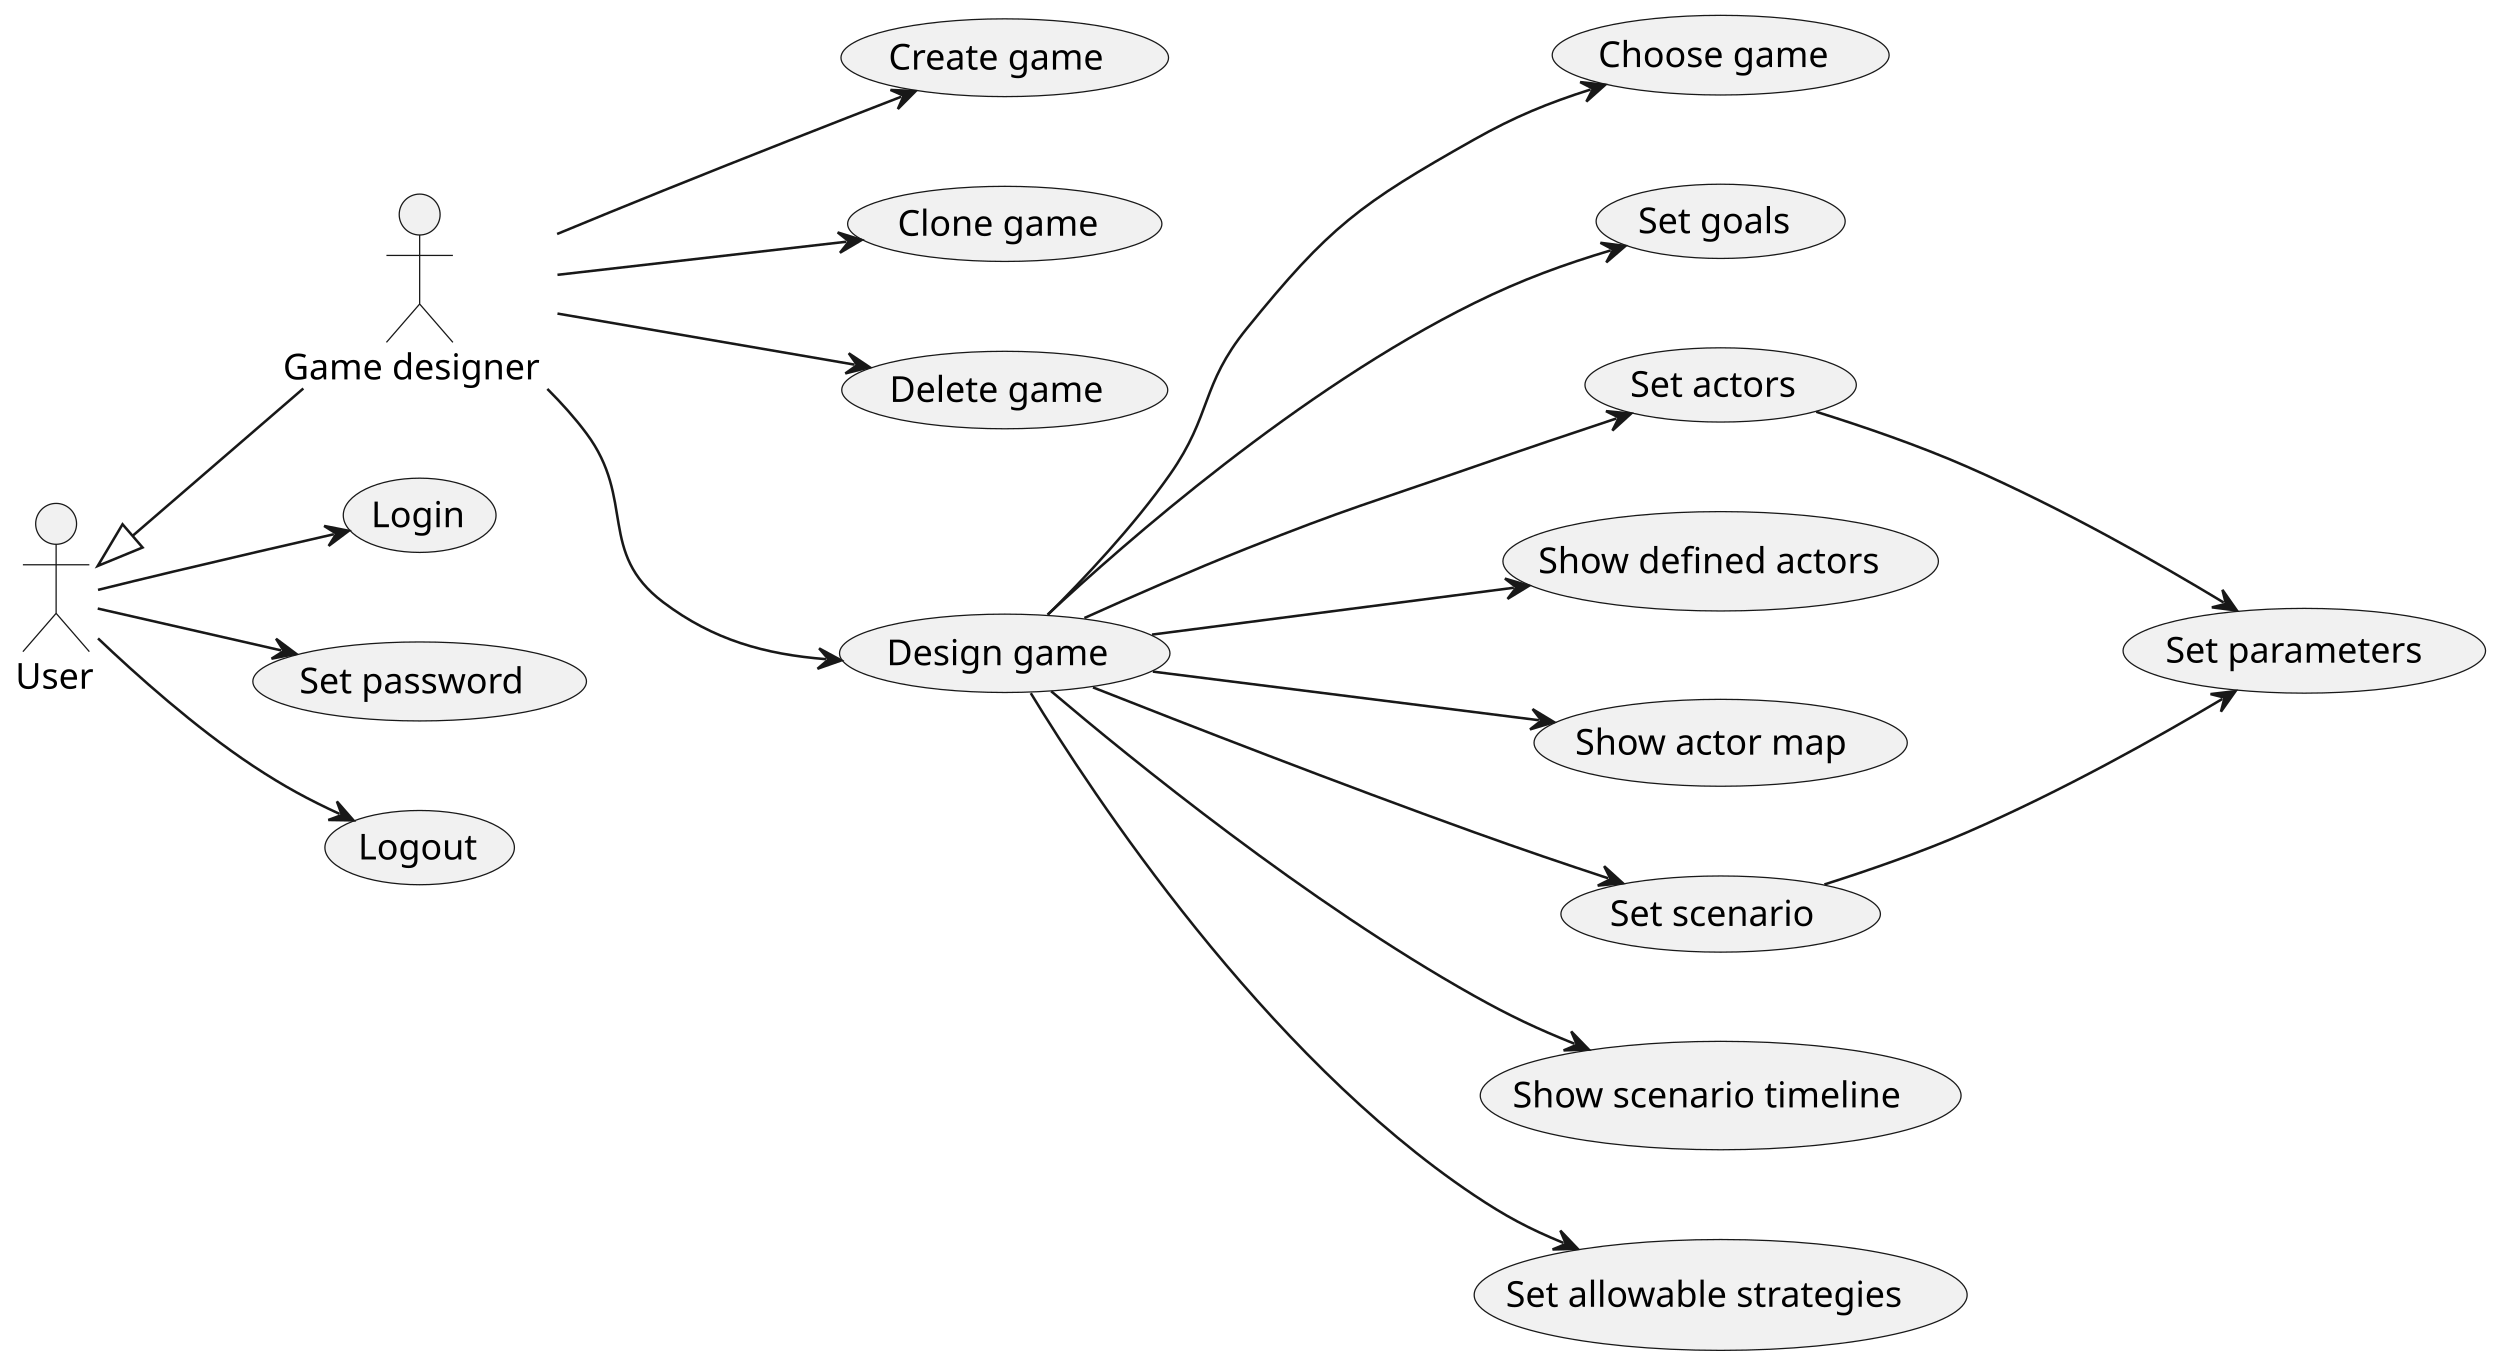
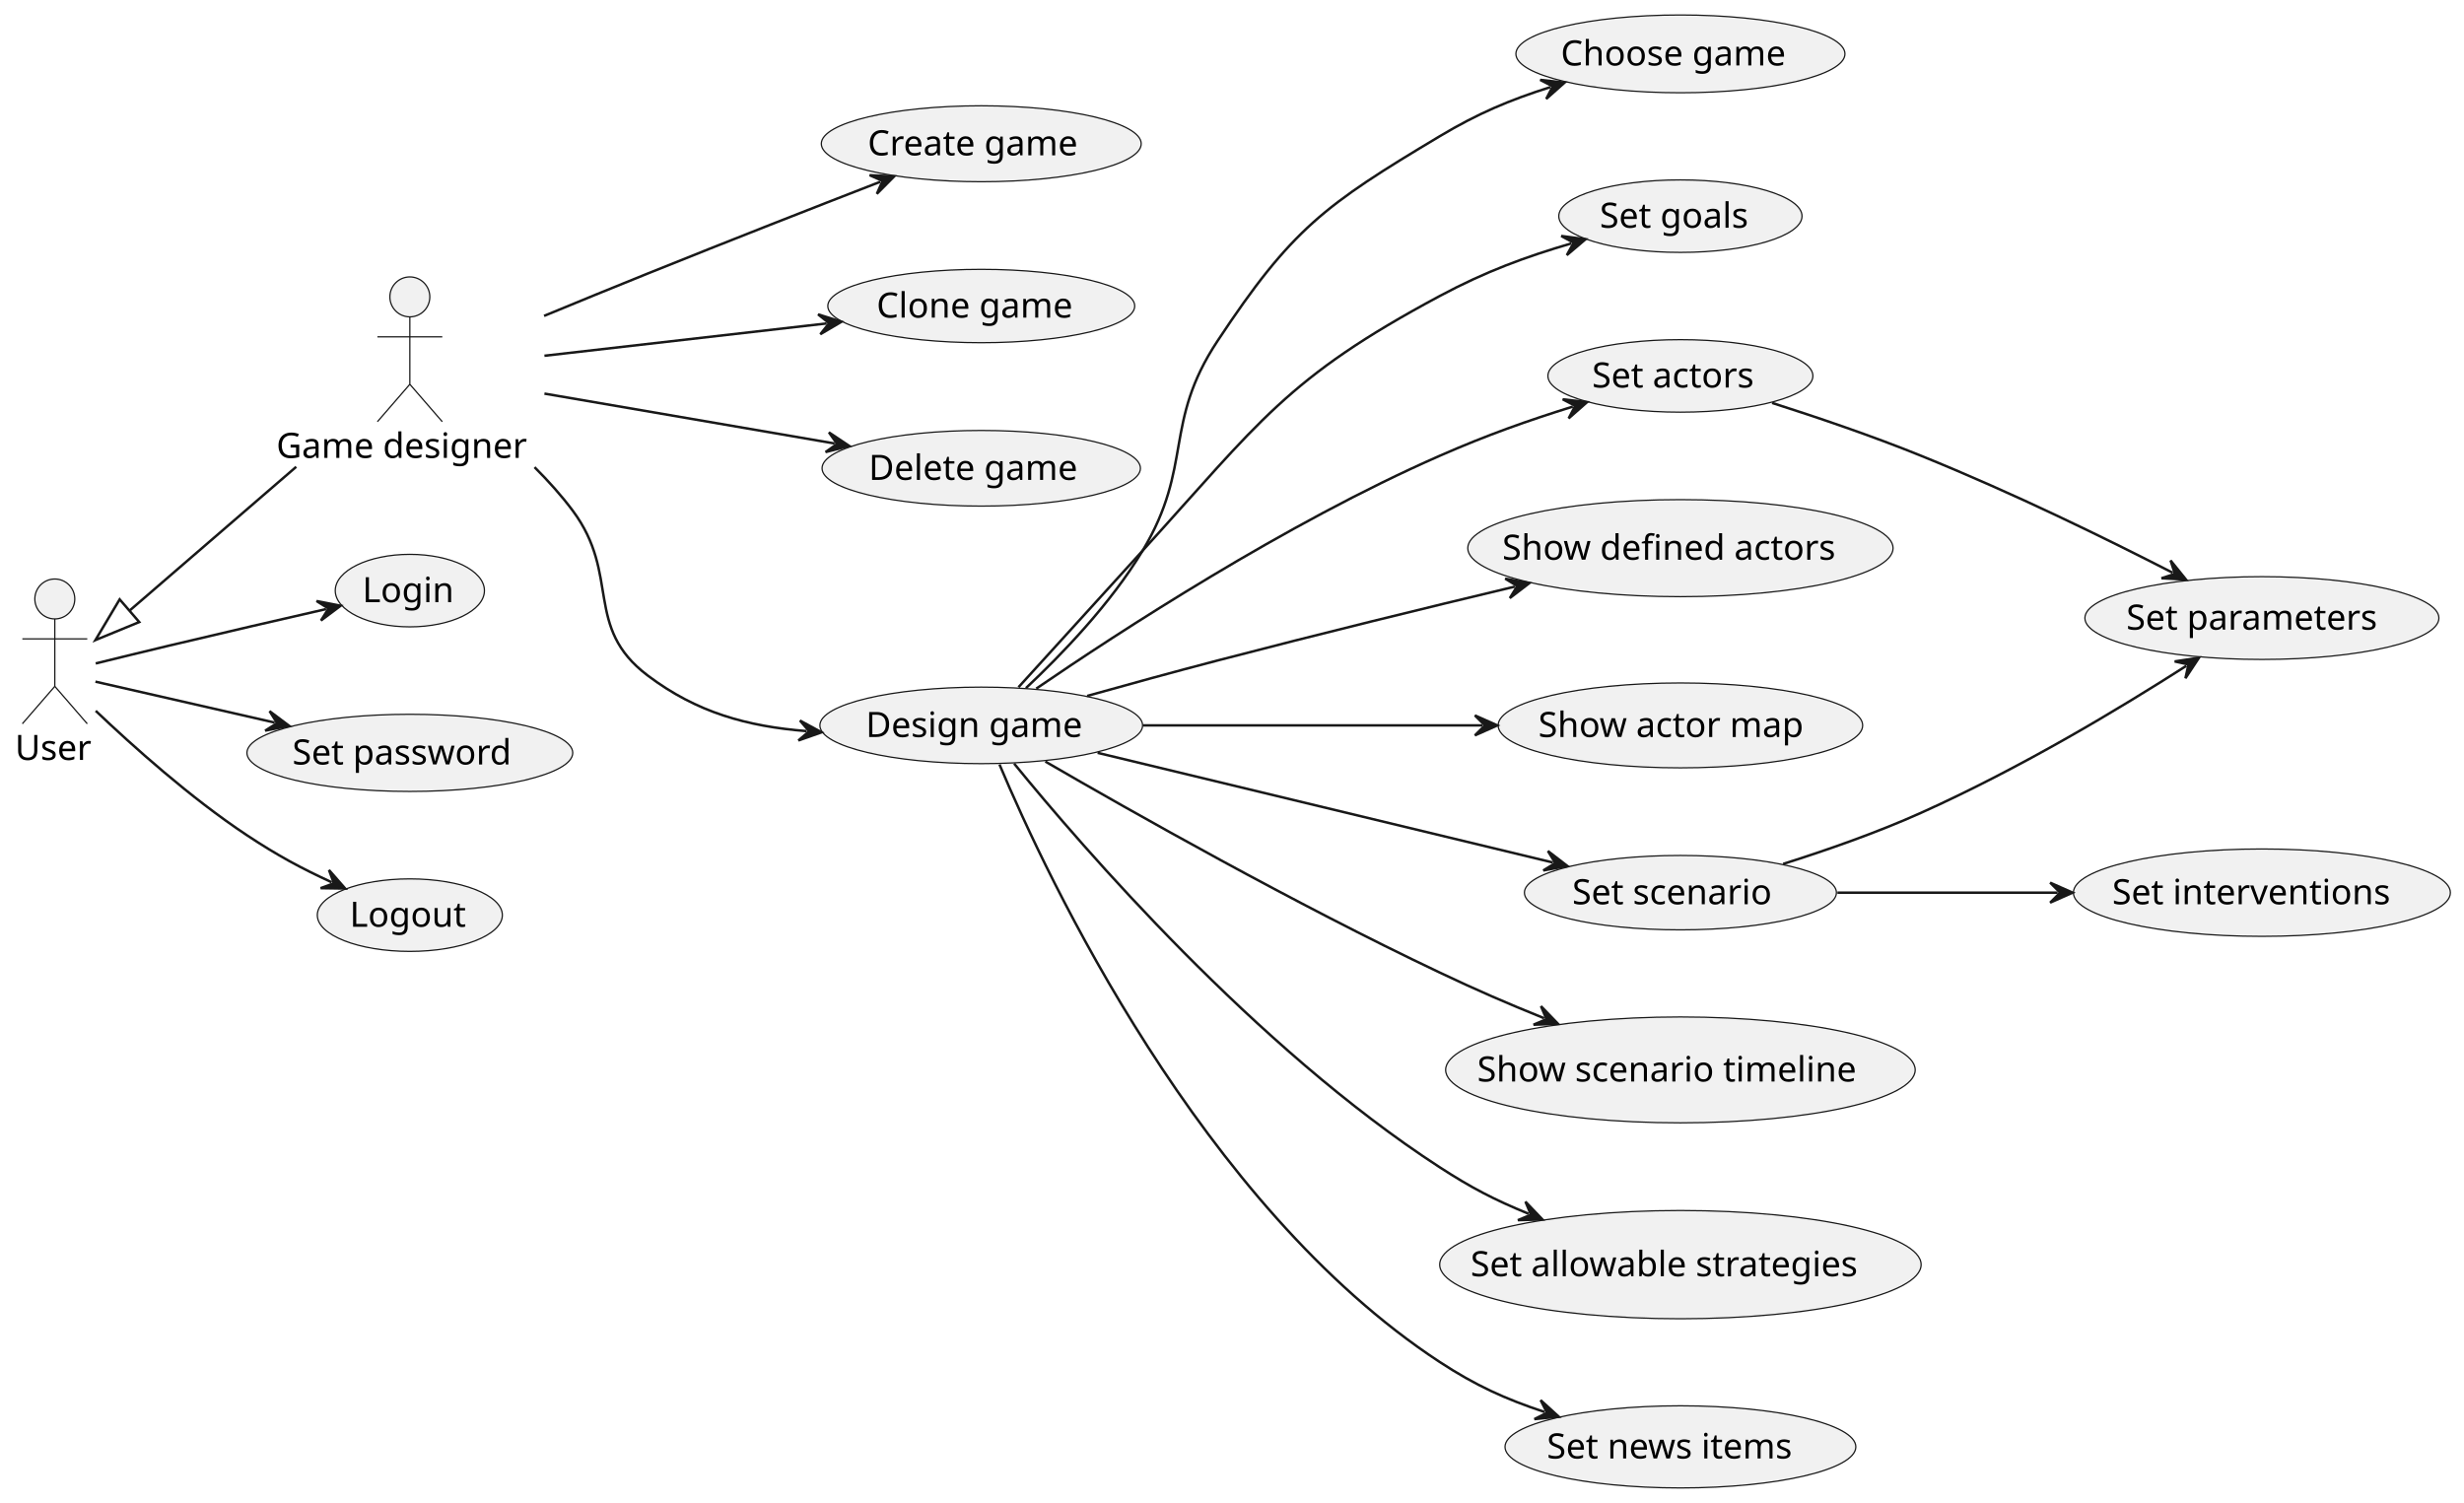
- <svg xmlns="http://www.w3.org/2000/svg" contentStyleType="text/css" data-diagram-type="DESCRIPTION" height="534px" preserveAspectRatio="none" style="width:978px;height:534px;background:#FFFFFF;" version="1.1" viewBox="0 0 978 534" width="978px" zoomAndPan="magnify">
+ <svg xmlns="http://www.w3.org/2000/svg" contentStyleType="text/css" data-diagram-type="DESCRIPTION" height="602px" preserveAspectRatio="none" style="width:987px;height:602px;background:#FFFFFF;" version="1.1" viewBox="0 0 987 602" width="987px" zoomAndPan="magnify">
  <defs />
  <g>
    <g class="entity" data-entity="GD" data-source-line="3" data-uid="ent0002" id="entity_GD">
-       <ellipse cx="164.171" cy="83.93" fill="#F1F1F1" rx="8" ry="8" style="stroke:#181818;stroke-width:0.5;" />
-       <path d="M164.171,91.93 L164.171,118.93 M151.171,99.93 L177.171,99.93 M164.171,118.93 L151.171,133.93 M164.171,118.93 L177.171,133.93" fill="none" style="stroke:#181818;stroke-width:0.5;" />
-       <text fill="#000000" font-family="sans-serif" font-size="14" lengthAdjust="spacing" textLength="106.941" x="110.7" y="148.425">Game designer</text>
+       <ellipse cx="164.171" cy="118.93" fill="#F1F1F1" rx="8" ry="8" style="stroke:#181818;stroke-width:0.5;" />
+       <path d="M164.171,126.93 L164.171,153.93 M151.171,134.93 L177.171,134.93 M164.171,153.93 L151.171,168.93 M164.171,153.93 L177.171,168.93" fill="none" style="stroke:#181818;stroke-width:0.5;" />
+       <text fill="#000000" font-family="sans-serif" font-size="14" lengthAdjust="spacing" textLength="106.941" x="110.7" y="183.425">Game designer</text>
    </g>
    <g class="entity" data-entity="User" data-source-line="4" data-uid="ent0003" id="entity_User">
-       <ellipse cx="21.955" cy="204.93" fill="#F1F1F1" rx="8" ry="8" style="stroke:#181818;stroke-width:0.5;" />
-       <path d="M21.955,212.93 L21.955,239.93 M8.955,220.93 L34.955,220.93 M21.955,239.93 L8.955,254.93 M21.955,239.93 L34.955,254.93" fill="none" style="stroke:#181818;stroke-width:0.5;" />
-       <text fill="#000000" font-family="sans-serif" font-size="14" lengthAdjust="spacing" textLength="31.91" x="6" y="269.425">User</text>
+       <ellipse cx="21.955" cy="239.93" fill="#F1F1F1" rx="8" ry="8" style="stroke:#181818;stroke-width:0.5;" />
+       <path d="M21.955,247.93 L21.955,274.93 M8.955,255.93 L34.955,255.93 M21.955,274.93 L8.955,289.93 M21.955,274.93 L34.955,289.93" fill="none" style="stroke:#181818;stroke-width:0.5;" />
+       <text fill="#000000" font-family="sans-serif" font-size="14" lengthAdjust="spacing" textLength="31.91" x="6" y="304.425">User</text>
    </g>
    <g class="entity" data-entity="Login" data-source-line="6" data-uid="ent0005" id="entity_Login">
-       <ellipse cx="164.17" cy="201.584" fill="#F1F1F1" rx="29.88" ry="14.524" style="stroke:#181818;stroke-width:0.5;" />
-       <text fill="#000000" font-family="sans-serif" font-size="14" lengthAdjust="spacing" textLength="38.015" x="145.163" y="206.232">Login</text>
+       <ellipse cx="164.17" cy="236.584" fill="#F1F1F1" rx="29.88" ry="14.524" style="stroke:#181818;stroke-width:0.5;" />
+       <text fill="#000000" font-family="sans-serif" font-size="14" lengthAdjust="spacing" textLength="38.015" x="145.163" y="241.232">Login</text>
    </g>
    <g class="entity" data-entity="Set password" data-source-line="7" data-uid="ent0007" id="entity_Set password">
-       <ellipse cx="164.168" cy="266.582" fill="#F1F1F1" rx="65.258" ry="15.452" style="stroke:#181818;stroke-width:0.5;" />
-       <text fill="#000000" font-family="sans-serif" font-size="14" lengthAdjust="spacing" textLength="94.151" x="117.092" y="271.23">Set password</text>
+       <ellipse cx="164.168" cy="301.582" fill="#F1F1F1" rx="65.258" ry="15.452" style="stroke:#181818;stroke-width:0.5;" />
+       <text fill="#000000" font-family="sans-serif" font-size="14" lengthAdjust="spacing" textLength="94.151" x="117.092" y="306.23">Set password</text>
    </g>
    <g class="entity" data-entity="Logout" data-source-line="8" data-uid="ent0009" id="entity_Logout">
-       <ellipse cx="164.168" cy="331.584" fill="#F1F1F1" rx="37.068" ry="14.524" style="stroke:#181818;stroke-width:0.5;" />
-       <text fill="#000000" font-family="sans-serif" font-size="14" lengthAdjust="spacing" textLength="48.18" x="140.078" y="336.232">Logout</text>
+       <ellipse cx="164.168" cy="366.584" fill="#F1F1F1" rx="37.068" ry="14.524" style="stroke:#181818;stroke-width:0.5;" />
+       <text fill="#000000" font-family="sans-serif" font-size="14" lengthAdjust="spacing" textLength="48.18" x="140.078" y="371.232">Logout</text>
    </g>
    <g class="entity" data-entity="Create game" data-source-line="10" data-uid="ent0011" id="entity_Create game">
-       <ellipse cx="393.063" cy="22.584" fill="#F1F1F1" rx="64.073" ry="15.214" style="stroke:#181818;stroke-width:0.5;" />
-       <text fill="#000000" font-family="sans-serif" font-size="14" lengthAdjust="spacing" textLength="90.993" x="347.566" y="27.233">Create game</text>
+       <ellipse cx="393.063" cy="57.584" fill="#F1F1F1" rx="64.073" ry="15.214" style="stroke:#181818;stroke-width:0.5;" />
+       <text fill="#000000" font-family="sans-serif" font-size="14" lengthAdjust="spacing" textLength="90.993" x="347.566" y="62.233">Create game</text>
    </g>
    <g class="entity" data-entity="Clone game" data-source-line="12" data-uid="ent0013" id="entity_Clone game">
-       <ellipse cx="393.063" cy="87.585" fill="#F1F1F1" rx="61.473" ry="14.694" style="stroke:#181818;stroke-width:0.5;" />
-       <text fill="#000000" font-family="sans-serif" font-size="14" lengthAdjust="spacing" textLength="83.884" x="351.121" y="92.233">Clone game</text>
+       <ellipse cx="393.063" cy="122.585" fill="#F1F1F1" rx="61.473" ry="14.694" style="stroke:#181818;stroke-width:0.5;" />
+       <text fill="#000000" font-family="sans-serif" font-size="14" lengthAdjust="spacing" textLength="83.884" x="351.121" y="127.233">Clone game</text>
    </g>
    <g class="entity" data-entity="Delete game" data-source-line="13" data-uid="ent0015" id="entity_Delete game">
-       <ellipse cx="393.055" cy="152.583" fill="#F1F1F1" rx="63.765" ry="15.153" style="stroke:#181818;stroke-width:0.5;" />
-       <text fill="#000000" font-family="sans-serif" font-size="14" lengthAdjust="spacing" textLength="90.166" x="347.972" y="157.232">Delete game</text>
+       <ellipse cx="393.055" cy="187.583" fill="#F1F1F1" rx="63.765" ry="15.153" style="stroke:#181818;stroke-width:0.5;" />
+       <text fill="#000000" font-family="sans-serif" font-size="14" lengthAdjust="spacing" textLength="90.166" x="347.972" y="192.232">Delete game</text>
    </g>
    <g class="entity" data-entity="Design game" data-source-line="15" data-uid="ent0017" id="entity_Design game">
-       <ellipse cx="393.057" cy="255.577" fill="#F1F1F1" rx="64.637" ry="15.328" style="stroke:#181818;stroke-width:0.5;" />
-       <text fill="#000000" font-family="sans-serif" font-size="14" lengthAdjust="spacing" textLength="92.504" x="346.805" y="260.226">Design game</text>
+       <ellipse cx="393.057" cy="290.577" fill="#F1F1F1" rx="64.637" ry="15.328" style="stroke:#181818;stroke-width:0.5;" />
+       <text fill="#000000" font-family="sans-serif" font-size="14" lengthAdjust="spacing" textLength="92.504" x="346.805" y="295.226">Design game</text>
    </g>
    <g class="entity" data-entity="Choose game" data-source-line="16" data-uid="ent0019" id="entity_Choose game">
      <ellipse cx="673.124" cy="21.581" fill="#F1F1F1" rx="65.904" ry="15.581" style="stroke:#181818;stroke-width:0.5;" />
      <text fill="#000000" font-family="sans-serif" font-size="14" lengthAdjust="spacing" textLength="95.853" x="625.197" y="26.229">Choose game</text>
    </g>
    <g class="entity" data-entity="Set goals" data-source-line="17" data-uid="ent0021" id="entity_Set goals">
      <ellipse cx="673.117" cy="86.584" fill="#F1F1F1" rx="48.718" ry="14.524" style="stroke:#181818;stroke-width:0.5;" />
      <text fill="#000000" font-family="sans-serif" font-size="14" lengthAdjust="spacing" textLength="64.654" x="640.79" y="91.232">Set goals</text>
    </g>
    <g class="entity" data-entity="Set actors" data-source-line="18" data-uid="ent0023" id="entity_Set actors">
      <ellipse cx="673.117" cy="150.584" fill="#F1F1F1" rx="53.078" ry="14.524" style="stroke:#181818;stroke-width:0.5;" />
      <text fill="#000000" font-family="sans-serif" font-size="14" lengthAdjust="spacing" textLength="70.82" x="637.707" y="155.232">Set actors</text>
    </g>
    <g class="entity" data-entity="Show defined actors" data-source-line="19" data-uid="ent0025" id="entity_Show defined actors">
      <ellipse cx="673.124" cy="219.577" fill="#F1F1F1" rx="85.184" ry="19.437" style="stroke:#181818;stroke-width:0.5;" />
      <text fill="#000000" font-family="sans-serif" font-size="14" lengthAdjust="spacing" textLength="142.748" x="601.75" y="224.225">Show defined actors</text>
    </g>
    <g class="entity" data-entity="Show actor map" data-source-line="20" data-uid="ent0027" id="entity_Show actor map">
      <ellipse cx="673.119" cy="290.582" fill="#F1F1F1" rx="73.009" ry="17.002" style="stroke:#181818;stroke-width:0.5;" />
      <text fill="#000000" font-family="sans-serif" font-size="14" lengthAdjust="spacing" textLength="113.866" x="616.186" y="295.23">Show actor map</text>
    </g>
    <g class="entity" data-entity="Set scenario" data-source-line="21" data-uid="ent0029" id="entity_Set scenario">
      <ellipse cx="673.123" cy="357.579" fill="#F1F1F1" rx="62.493" ry="14.899" style="stroke:#181818;stroke-width:0.5;" />
      <text fill="#000000" font-family="sans-serif" font-size="14" lengthAdjust="spacing" textLength="86.707" x="629.77" y="362.227">Set scenario</text>
    </g>
    <g class="entity" data-entity="Show scenario timeline" data-source-line="22" data-uid="ent0031" id="entity_Show scenario timeline">
      <ellipse cx="673.124" cy="428.579" fill="#F1F1F1" rx="94.044" ry="21.209" style="stroke:#181818;stroke-width:0.5;" />
      <text fill="#000000" font-family="sans-serif" font-size="14" lengthAdjust="spacing" textLength="162.839" x="591.705" y="433.227">Show scenario timeline</text>
    </g>
    <g class="entity" data-entity="Set allowable strategies" data-source-line="23" data-uid="ent0033" id="entity_Set allowable strategies">
      <ellipse cx="673.121" cy="506.584" fill="#F1F1F1" rx="96.421" ry="21.684" style="stroke:#181818;stroke-width:0.5;" />
      <text fill="#000000" font-family="sans-serif" font-size="14" lengthAdjust="spacing" textLength="168.137" x="589.052" y="511.233">Set allowable strategies</text>
    </g>
-     <g class="entity" data-entity="Set parameters" data-source-line="24" data-uid="ent0035" id="entity_Set parameters">
-       <ellipse cx="901.443" cy="254.581" fill="#F1F1F1" rx="70.903" ry="16.581" style="stroke:#181818;stroke-width:0.5;" />
-       <text fill="#000000" font-family="sans-serif" font-size="14" lengthAdjust="spacing" textLength="108.644" x="847.121" y="259.229">Set parameters</text>
+     <g class="entity" data-entity="Set news items" data-source-line="24" data-uid="ent0035" id="entity_Set news items">
+       <ellipse cx="673.125" cy="579.583" fill="#F1F1F1" rx="70.265" ry="16.453" style="stroke:#181818;stroke-width:0.5;" />
+       <text fill="#000000" font-family="sans-serif" font-size="14" lengthAdjust="spacing" textLength="107.044" x="619.603" y="584.231">Set news items</text>
+     </g>
+     <g class="entity" data-entity="Set parameters" data-source-line="25" data-uid="ent0037" id="entity_Set parameters">
+       <ellipse cx="906.043" cy="247.581" fill="#F1F1F1" rx="70.903" ry="16.581" style="stroke:#181818;stroke-width:0.5;" />
+       <text fill="#000000" font-family="sans-serif" font-size="14" lengthAdjust="spacing" textLength="108.644" x="851.721" y="252.229">Set parameters</text>
+     </g>
+     <g class="entity" data-entity="Set interventions" data-source-line="26" data-uid="ent0039" id="entity_Set interventions">
+       <ellipse cx="906.042" cy="357.58" fill="#F1F1F1" rx="75.502" ry="17.5" style="stroke:#181818;stroke-width:0.5;" />
+       <text fill="#000000" font-family="sans-serif" font-size="14" lengthAdjust="spacing" textLength="119.943" x="846.07" y="362.229">Set interventions</text>
    </g>
    <g class="link" data-entity-1="User" data-entity-2="GD" data-source-line="4" data-uid="lnk4" id="link_User_GD">
-       <path d="M51.855,209.638 C71.015,193.098 91.09,175.78 118.66,151.98" fill="none" id="User-backto-GD" style="stroke:#181818;stroke-width:1;" />
-       <polygon fill="none" points="38.23,221.4,55.776,214.18,47.935,205.096,38.23,221.4" style="stroke:#181818;stroke-width:1;" />
+       <path d="M51.855,244.638 C71.015,228.098 91.09,210.78 118.66,186.99" fill="none" id="User-backto-GD" style="stroke:#181818;stroke-width:1;" />
+       <polygon fill="none" points="38.23,256.4,55.776,249.18,47.935,240.096,38.23,256.4" style="stroke:#181818;stroke-width:1;" />
    </g>
    <g class="link" data-entity-1="User" data-entity-2="Login" data-source-line="6" data-uid="lnk6" id="link_User_Login">
-       <path d="M38.34,230.76 C47.02,228.62 58.06,225.92 67.91,223.58 C91.03,218.08 111.5,213.345 130.61,208.985" fill="none" id="User-to-Login" style="stroke:#181818;stroke-width:1;" />
-       <polygon fill="#181818" points="136.46,207.65,126.796,205.752,131.585,208.762,128.575,213.552,136.46,207.65" style="stroke:#181818;stroke-width:1;" />
+       <path d="M38.34,265.76 C47.02,263.62 58.06,260.92 67.91,258.58 C91.03,253.08 111.501,248.357 130.611,243.988" fill="none" id="User-to-Login" style="stroke:#181818;stroke-width:1;" />
+       <polygon fill="#181818" points="136.46,242.65,126.795,240.757,131.586,243.765,128.578,248.556,136.46,242.65" style="stroke:#181818;stroke-width:1;" />
    </g>
    <g class="link" data-entity-1="User" data-entity-2="Set password" data-source-line="7" data-uid="lnk8" id="link_User_Set password">
-       <path d="M38.23,238.06 C56.75,242.29 83.01,248.286 110.03,254.446" fill="none" id="User-to-Set password" style="stroke:#181818;stroke-width:1;" />
-       <polygon fill="#181818" points="115.88,255.78,107.994,249.88,111.005,254.669,106.216,257.68,115.88,255.78" style="stroke:#181818;stroke-width:1;" />
+       <path d="M38.23,273.06 C56.75,277.29 83.011,283.284 110.031,289.454" fill="none" id="User-to-Set password" style="stroke:#181818;stroke-width:1;" />
+       <polygon fill="#181818" points="115.88,290.79,107.996,284.887,111.005,289.677,106.215,292.686,115.88,290.79" style="stroke:#181818;stroke-width:1;" />
    </g>
    <g class="link" data-entity-1="User" data-entity-2="Logout" data-source-line="8" data-uid="lnk10" id="link_User_Logout">
-       <path d="M38.34,249.74 C53.07,263.76 76.34,284.63 98.91,299.58 C111.28,307.76 120.587,312.726 132.837,318.406" fill="none" id="User-to-Logout" style="stroke:#181818;stroke-width:1;" />
-       <polygon fill="#181818" points="138.28,320.93,131.798,313.515,133.744,318.827,128.432,320.773,138.28,320.93" style="stroke:#181818;stroke-width:1;" />
+       <path d="M38.34,284.74 C53.07,298.76 76.34,319.63 98.91,334.58 C111.28,342.77 120.585,347.74 132.835,353.41" fill="none" id="User-to-Logout" style="stroke:#181818;stroke-width:1;" />
+       <polygon fill="#181818" points="138.28,355.93,131.793,348.52,133.743,353.83,128.432,355.78,138.28,355.93" style="stroke:#181818;stroke-width:1;" />
    </g>
    <g class="link" data-entity-1="GD" data-entity-2="Create game" data-source-line="10" data-uid="lnk12" id="link_GD_Create game">
-       <path d="M217.94,91.54 C231.44,85.95 245.96,80 259.43,74.58 C292.92,61.08 325.757,48.242 352.597,37.822" fill="none" id="GD-to-Create game" style="stroke:#181818;stroke-width:1;" />
-       <polygon fill="#181818" points="358.19,35.65,348.352,35.178,353.529,37.459,351.248,42.636,358.19,35.65" style="stroke:#181818;stroke-width:1;" />
+       <path d="M217.94,126.54 C231.44,120.96 245.96,115 259.43,109.58 C292.92,96.08 325.757,83.242 352.597,72.822" fill="none" id="GD-to-Create game" style="stroke:#181818;stroke-width:1;" />
+       <polygon fill="#181818" points="358.19,70.65,348.352,70.178,353.529,72.46,351.248,77.636,358.19,70.65" style="stroke:#181818;stroke-width:1;" />
    </g>
    <g class="link" data-entity-1="GD" data-entity-2="Clone game" data-source-line="12" data-uid="lnk14" id="link_GD_Clone game">
-       <path d="M218.08,107.51 C253.83,103.42 294.959,98.704 331.129,94.554" fill="none" id="GD-to-Clone game" style="stroke:#181818;stroke-width:1;" />
-       <polygon fill="#181818" points="337.09,93.87,327.693,90.922,332.123,94.44,328.605,98.87,337.09,93.87" style="stroke:#181818;stroke-width:1;" />
+       <path d="M218.08,142.51 C253.83,138.42 294.959,133.702 331.129,129.562" fill="none" id="GD-to-Clone game" style="stroke:#181818;stroke-width:1;" />
+       <polygon fill="#181818" points="337.09,128.88,327.693,125.929,332.122,129.449,328.603,133.877,337.09,128.88" style="stroke:#181818;stroke-width:1;" />
    </g>
    <g class="link" data-entity-1="GD" data-entity-2="Delete game" data-source-line="13" data-uid="lnk16" id="link_GD_Delete game">
-       <path d="M218.08,122.67 C254.88,129 297.777,136.374 334.327,142.654" fill="none" id="GD-to-Delete game" style="stroke:#181818;stroke-width:1;" />
-       <polygon fill="#181818" points="340.24,143.67,332.047,138.204,335.312,142.823,330.693,146.088,340.24,143.67" style="stroke:#181818;stroke-width:1;" />
+       <path d="M218.08,157.67 C254.88,164 297.777,171.374 334.327,177.654" fill="none" id="GD-to-Delete game" style="stroke:#181818;stroke-width:1;" />
+       <polygon fill="#181818" points="340.24,178.67,332.047,173.204,335.312,177.823,330.693,181.088,340.24,178.67" style="stroke:#181818;stroke-width:1;" />
    </g>
    <g class="link" data-entity-1="GD" data-entity-2="Design game" data-source-line="15" data-uid="lnk18" id="link_GD_Design game">
-       <path d="M214.12,152.15 C219.65,157.66 224.92,163.52 229.43,169.58 C248.68,195.41 233.71,216.16 259.43,235.58 C279.12,250.45 299.269,255.961 323.119,257.871" fill="none" id="GD-to-Design game" style="stroke:#181818;stroke-width:1;" />
-       <polygon fill="#181818" points="329.1,258.35,320.448,253.644,324.116,257.951,319.809,261.619,329.1,258.35" style="stroke:#181818;stroke-width:1;" />
-       <text fill="#000000" font-family="sans-serif" font-size="13" lengthAdjust="spacing" textLength="37.191" x="260.43" y="156.647">         </text>
-       <text fill="#000000" font-family="sans-serif" font-size="13" lengthAdjust="spacing" textLength="4.132" x="276.959" y="171.78"> </text>
-       <text fill="#000000" font-family="sans-serif" font-size="13" lengthAdjust="spacing" textLength="4.132" x="276.959" y="186.912"> </text>
-       <text fill="#000000" font-family="sans-serif" font-size="13" lengthAdjust="spacing" textLength="4.132" x="276.959" y="202.045"> </text>
-       <text fill="#000000" font-family="sans-serif" font-size="13" lengthAdjust="spacing" textLength="4.132" x="276.959" y="217.178"> </text>
-       <text fill="#000000" font-family="sans-serif" font-size="13" lengthAdjust="spacing" textLength="4.132" x="276.959" y="232.311"> </text>
+       <path d="M214.12,187.15 C219.65,192.66 224.92,198.53 229.43,204.58 C248.68,230.42 233.71,251.16 259.43,270.58 C279.12,285.46 299.269,290.961 323.119,292.871" fill="none" id="GD-to-Design game" style="stroke:#181818;stroke-width:1;" />
+       <polygon fill="#181818" points="329.1,293.35,320.448,288.644,324.116,292.951,319.809,296.619,329.1,293.35" style="stroke:#181818;stroke-width:1;" />
+       <text fill="#000000" font-family="sans-serif" font-size="13" lengthAdjust="spacing" textLength="37.191" x="260.43" y="191.647">         </text>
+       <text fill="#000000" font-family="sans-serif" font-size="13" lengthAdjust="spacing" textLength="4.132" x="276.959" y="206.78"> </text>
+       <text fill="#000000" font-family="sans-serif" font-size="13" lengthAdjust="spacing" textLength="4.132" x="276.959" y="221.912"> </text>
+       <text fill="#000000" font-family="sans-serif" font-size="13" lengthAdjust="spacing" textLength="4.132" x="276.959" y="237.045"> </text>
+       <text fill="#000000" font-family="sans-serif" font-size="13" lengthAdjust="spacing" textLength="4.132" x="276.959" y="252.178"> </text>
+       <text fill="#000000" font-family="sans-serif" font-size="13" lengthAdjust="spacing" textLength="4.132" x="276.959" y="267.311"> </text>
    </g>
    <g class="link" data-entity-1="Design game" data-entity-2="Choose game" data-source-line="16" data-uid="lnk20" id="link_Design game_Choose game">
-       <path d="M409.95,240.43 C423.63,226.87 443.38,206.02 457.7,185.58 C474.13,162.13 469.68,150.82 487.7,128.58 C520.08,88.6 531.89,79.84 576.7,54.58 C592.58,45.62 605.594,40.324 622.234,35.014" fill="none" id="Design game-to-Choose game" style="stroke:#181818;stroke-width:1;" />
-       <polygon fill="#181818" points="627.95,33.19,618.16,32.115,623.187,34.71,620.592,39.737,627.95,33.19" style="stroke:#181818;stroke-width:1;" />
+       <path d="M410.96,275.64 C425.09,262.38 444.94,241.84 457.7,220.58 C478.1,186.58 465.82,169.64 487.7,136.58 C517.39,91.73 530.53,82.17 576.7,54.58 C592.05,45.4 604.592,40.117 621.022,34.897" fill="none" id="Design game-to-Choose game" style="stroke:#181818;stroke-width:1;" />
+       <polygon fill="#181818" points="626.74,33.08,616.951,31.993,621.975,34.594,619.374,39.617,626.74,33.08" style="stroke:#181818;stroke-width:1;" />
      <text fill="#000000" font-family="sans-serif" font-size="13" lengthAdjust="spacing" textLength="57.852" x="488.7" y="69.647">              </text>
    </g>
    <g class="link" data-entity-1="Design game" data-entity-2="Set goals" data-source-line="17" data-uid="lnk22" id="link_Design game_Set goals">
-       <path d="M409.8,240.48 C439.84,212.48 508.45,152.25 576.7,118.58 C595.5,109.3 611.904,103.416 630.114,97.946" fill="none" id="Design game-to-Set goals" style="stroke:#181818;stroke-width:1;" />
-       <polygon fill="#181818" points="635.86,96.22,626.09,94.978,631.071,97.658,628.391,102.64,635.86,96.22" style="stroke:#181818;stroke-width:1;" />
+       <path d="M407.97,275.28 C420.86,261.1 440.58,239.41 457.7,220.58 C504.56,169.03 515.29,151.45 576.7,118.58 C595.03,108.76 611.182,102.846 629.382,97.516" fill="none" id="Design game-to-Set goals" style="stroke:#181818;stroke-width:1;" />
+       <polygon fill="#181818" points="635.14,95.83,625.379,94.521,630.341,97.235,627.627,102.198,635.14,95.83" style="stroke:#181818;stroke-width:1;" />
    </g>
    <g class="link" data-entity-1="Design game" data-entity-2="Set actors" data-source-line="18" data-uid="lnk24" id="link_Design game_Set actors">
-       <path d="M424.21,241.76 C442.46,233.55 466.27,223.11 487.7,214.58 C526.75,199.03 536.99,196.37 576.7,182.58 C597,175.52 614.126,169.752 632.366,163.692" fill="none" id="Design game-to-Set actors" style="stroke:#181818;stroke-width:1;" />
-       <polygon fill="#181818" points="638.06,161.8,628.258,160.842,633.315,163.376,630.78,168.434,638.06,161.8" style="stroke:#181818;stroke-width:1;" />
+       <path d="M415.09,275.85 C448.17,253.21 514.97,209.66 576.7,182.58 C595.74,174.22 611.973,168.51 630.023,162.869" fill="none" id="Design game-to-Set actors" style="stroke:#181818;stroke-width:1;" />
+       <polygon fill="#181818" points="635.75,161.08,625.967,159.946,630.978,162.571,628.353,167.582,635.75,161.08" style="stroke:#181818;stroke-width:1;" />
    </g>
    <g class="link" data-entity-1="Design game" data-entity-2="Show defined actors" data-source-line="19" data-uid="lnk26" id="link_Design game_Show defined actors">
-       <path d="M450.67,248.25 C493.22,242.74 545.95,235.91 592.22,229.92" fill="none" id="Design game-to-Show defined actors" style="stroke:#181818;stroke-width:1;" />
-       <polygon fill="#181818" points="598.17,229.15,588.731,226.339,593.211,229.792,589.758,234.272,598.17,229.15" style="stroke:#181818;stroke-width:1;" />
+       <path d="M435.47,278.78 C451.73,274.22 470.56,269.05 487.7,264.58 C529.32,253.72 570.594,243.635 606.784,234.985" fill="none" id="Design game-to-Show defined actors" style="stroke:#181818;stroke-width:1;" />
+       <polygon fill="#181818" points="612.62,233.59,602.937,231.792,607.757,234.752,604.796,239.573,612.62,233.59" style="stroke:#181818;stroke-width:1;" />
    </g>
    <g class="link" data-entity-1="Design game" data-entity-2="Show actor map" data-source-line="20" data-uid="lnk28" id="link_Design game_Show actor map">
-       <path d="M451,262.74 C496.6,268.48 554.607,275.78 602.017,281.75" fill="none" id="Design game-to-Show actor map" style="stroke:#181818;stroke-width:1;" />
-       <polygon fill="#181818" points="607.97,282.5,599.54,277.407,603.009,281.875,598.541,285.344,607.97,282.5" style="stroke:#181818;stroke-width:1;" />
+       <path d="M457.86,290.58 C500.18,290.58 549.83,290.58 593.8,290.58" fill="none" id="Design game-to-Show actor map" style="stroke:#181818;stroke-width:1;" />
+       <polygon fill="#181818" points="599.8,290.58,590.8,286.58,594.8,290.58,590.8,294.58,599.8,290.58" style="stroke:#181818;stroke-width:1;" />
    </g>
    <g class="link" data-entity-1="Design game" data-entity-2="Set scenario" data-source-line="21" data-uid="lnk30" id="link_Design game_Set scenario">
-       <path d="M427.57,268.91 C464.08,283.32 524.29,306.75 576.7,325.58 C595.78,332.43 611.463,337.758 629.143,343.598" fill="none" id="Design game-to-Set scenario" style="stroke:#181818;stroke-width:1;" />
-       <polygon fill="#181818" points="634.84,345.48,627.549,338.859,630.092,343.912,625.04,346.455,634.84,345.48" style="stroke:#181818;stroke-width:1;" />
+       <path d="M439.67,301.57 C491.74,314.11 570.537,333.094 622.037,345.504" fill="none" id="Design game-to-Set scenario" style="stroke:#181818;stroke-width:1;" />
+       <polygon fill="#181818" points="627.87,346.91,620.058,340.913,623.009,345.739,618.183,348.69,627.87,346.91" style="stroke:#181818;stroke-width:1;" />
    </g>
    <g class="link" data-entity-1="Design game" data-entity-2="Show scenario timeline" data-source-line="22" data-uid="lnk32" id="link_Design game_Show scenario timeline">
-       <path d="M411.22,270.42 C442.48,296.94 511.51,353.07 576.7,389.58 C590.75,397.45 601.156,402.356 615.956,408.325" fill="none" id="Design game-to-Show scenario timeline" style="stroke:#181818;stroke-width:1;" />
-       <polygon fill="#181818" points="621.52,410.57,614.67,403.494,616.883,408.7,611.677,410.913,621.52,410.57" style="stroke:#181818;stroke-width:1;" />
+       <path d="M418.73,305.06 C453.42,325.18 518.84,362.17 576.7,389.58 C591.9,396.78 603.248,401.7 618.548,407.89" fill="none" id="Design game-to-Show scenario timeline" style="stroke:#181818;stroke-width:1;" />
+       <polygon fill="#181818" points="624.11,410.14,617.267,403.057,619.475,408.265,614.267,410.473,624.11,410.14" style="stroke:#181818;stroke-width:1;" />
    </g>
    <g class="link" data-entity-1="Design game" data-entity-2="Set allowable strategies" data-source-line="23" data-uid="lnk34" id="link_Design game_Set allowable strategies">
-       <path d="M403.24,271.16 C426.93,310.07 494.12,412.35 576.7,467.58 C589.05,475.83 597.874,480.55 611.654,486.24" fill="none" id="Design game-to-Set allowable strategies" style="stroke:#181818;stroke-width:1;" />
-       <polygon fill="#181818" points="617.2,488.53,610.408,481.398,612.578,486.622,607.355,488.792,617.2,488.53" style="stroke:#181818;stroke-width:1;" />
+       <path d="M406.23,305.88 C433.51,339.34 502.97,419.78 576.7,467.58 C589.31,475.76 598.369,480.492 612.309,486.212" fill="none" id="Design game-to-Set allowable strategies" style="stroke:#181818;stroke-width:1;" />
+       <polygon fill="#181818" points="617.86,488.49,611.052,481.373,613.234,486.592,608.015,488.774,617.86,488.49" style="stroke:#181818;stroke-width:1;" />
    </g>
-     <g class="link" data-entity-1="Set scenario" data-entity-2="Set parameters" data-source-line="24" data-uid="lnk36" id="link_Set scenario_Set parameters">
-       <path d="M713.7,346 C731.09,340.48 751.6,333.38 769.54,325.58 C807.24,309.18 843.45,288.822 869.38,273.432" fill="none" id="Set scenario-to-Set parameters" style="stroke:#181818;stroke-width:1;" />
-       <polygon fill="#181818" points="874.54,270.37,864.759,271.524,870.24,272.922,868.842,278.403,874.54,270.37" style="stroke:#181818;stroke-width:1;" />
+     <g class="link" data-entity-1="Design game" data-entity-2="Set news items" data-source-line="24" data-uid="lnk36" id="link_Design game_Set news items">
+       <path d="M400.37,306.25 C419.43,351.46 481.06,482.89 576.7,545.58 C591.12,555.02 602.785,560.33 618.725,565.62" fill="none" id="Design game-to-Set news items" style="stroke:#181818;stroke-width:1;" />
+       <polygon fill="#181818" points="624.42,567.51,617.138,560.879,619.674,565.935,614.618,568.472,624.42,567.51" style="stroke:#181818;stroke-width:1;" />
    </g>
-     <g class="link" data-entity-1="Set actors" data-entity-2="Set parameters" data-source-line="25" data-uid="lnk37" id="link_Set actors_Set parameters">
-       <path d="M710.49,161.09 C728.54,166.72 750.5,174.23 769.54,182.58 C807.55,199.24 844.043,220.1 869.923,235.72" fill="none" id="Set actors-to-Set parameters" style="stroke:#181818;stroke-width:1;" />
-       <polygon fill="#181818" points="875.06,238.82,869.422,230.745,870.779,236.236,865.288,237.594,875.06,238.82" style="stroke:#181818;stroke-width:1;" />
+     <g class="link" data-entity-1="Set scenario" data-entity-2="Set parameters" data-source-line="25" data-uid="lnk38" id="link_Set scenario_Set parameters">
+       <path d="M714.26,346.07 C731.57,340.61 751.86,333.54 769.54,325.58 C810.14,307.31 849.274,283.661 875.794,266.711" fill="none" id="Set scenario-to-Set parameters" style="stroke:#181818;stroke-width:1;" />
+       <polygon fill="#181818" points="880.85,263.48,871.112,264.957,876.637,266.173,875.421,271.697,880.85,263.48" style="stroke:#181818;stroke-width:1;" />
+     </g>
+     <g class="link" data-entity-1="Set scenario" data-entity-2="Set interventions" data-source-line="26" data-uid="lnk40" id="link_Set scenario_Set interventions">
+       <path d="M736,357.58 C765,357.58 793.78,357.58 824.23,357.58" fill="none" id="Set scenario-to-Set interventions" style="stroke:#181818;stroke-width:1;" />
+       <polygon fill="#181818" points="830.23,357.58,821.23,353.58,825.23,357.58,821.23,361.58,830.23,357.58" style="stroke:#181818;stroke-width:1;" />
+     </g>
+     <g class="link" data-entity-1="Set actors" data-entity-2="Set parameters" data-source-line="27" data-uid="lnk41" id="link_Set actors_Set parameters">
+       <path d="M709.85,161.4 C727.93,167.17 750.11,174.69 769.54,182.58 C806.9,197.73 843.18,215.534 870.31,229.434" fill="none" id="Set actors-to-Set parameters" style="stroke:#181818;stroke-width:1;" />
+       <polygon fill="#181818" points="875.65,232.17,869.464,224.506,871.2,229.89,865.816,231.626,875.65,232.17" style="stroke:#181818;stroke-width:1;" />
    </g>
  </g>
</svg>
